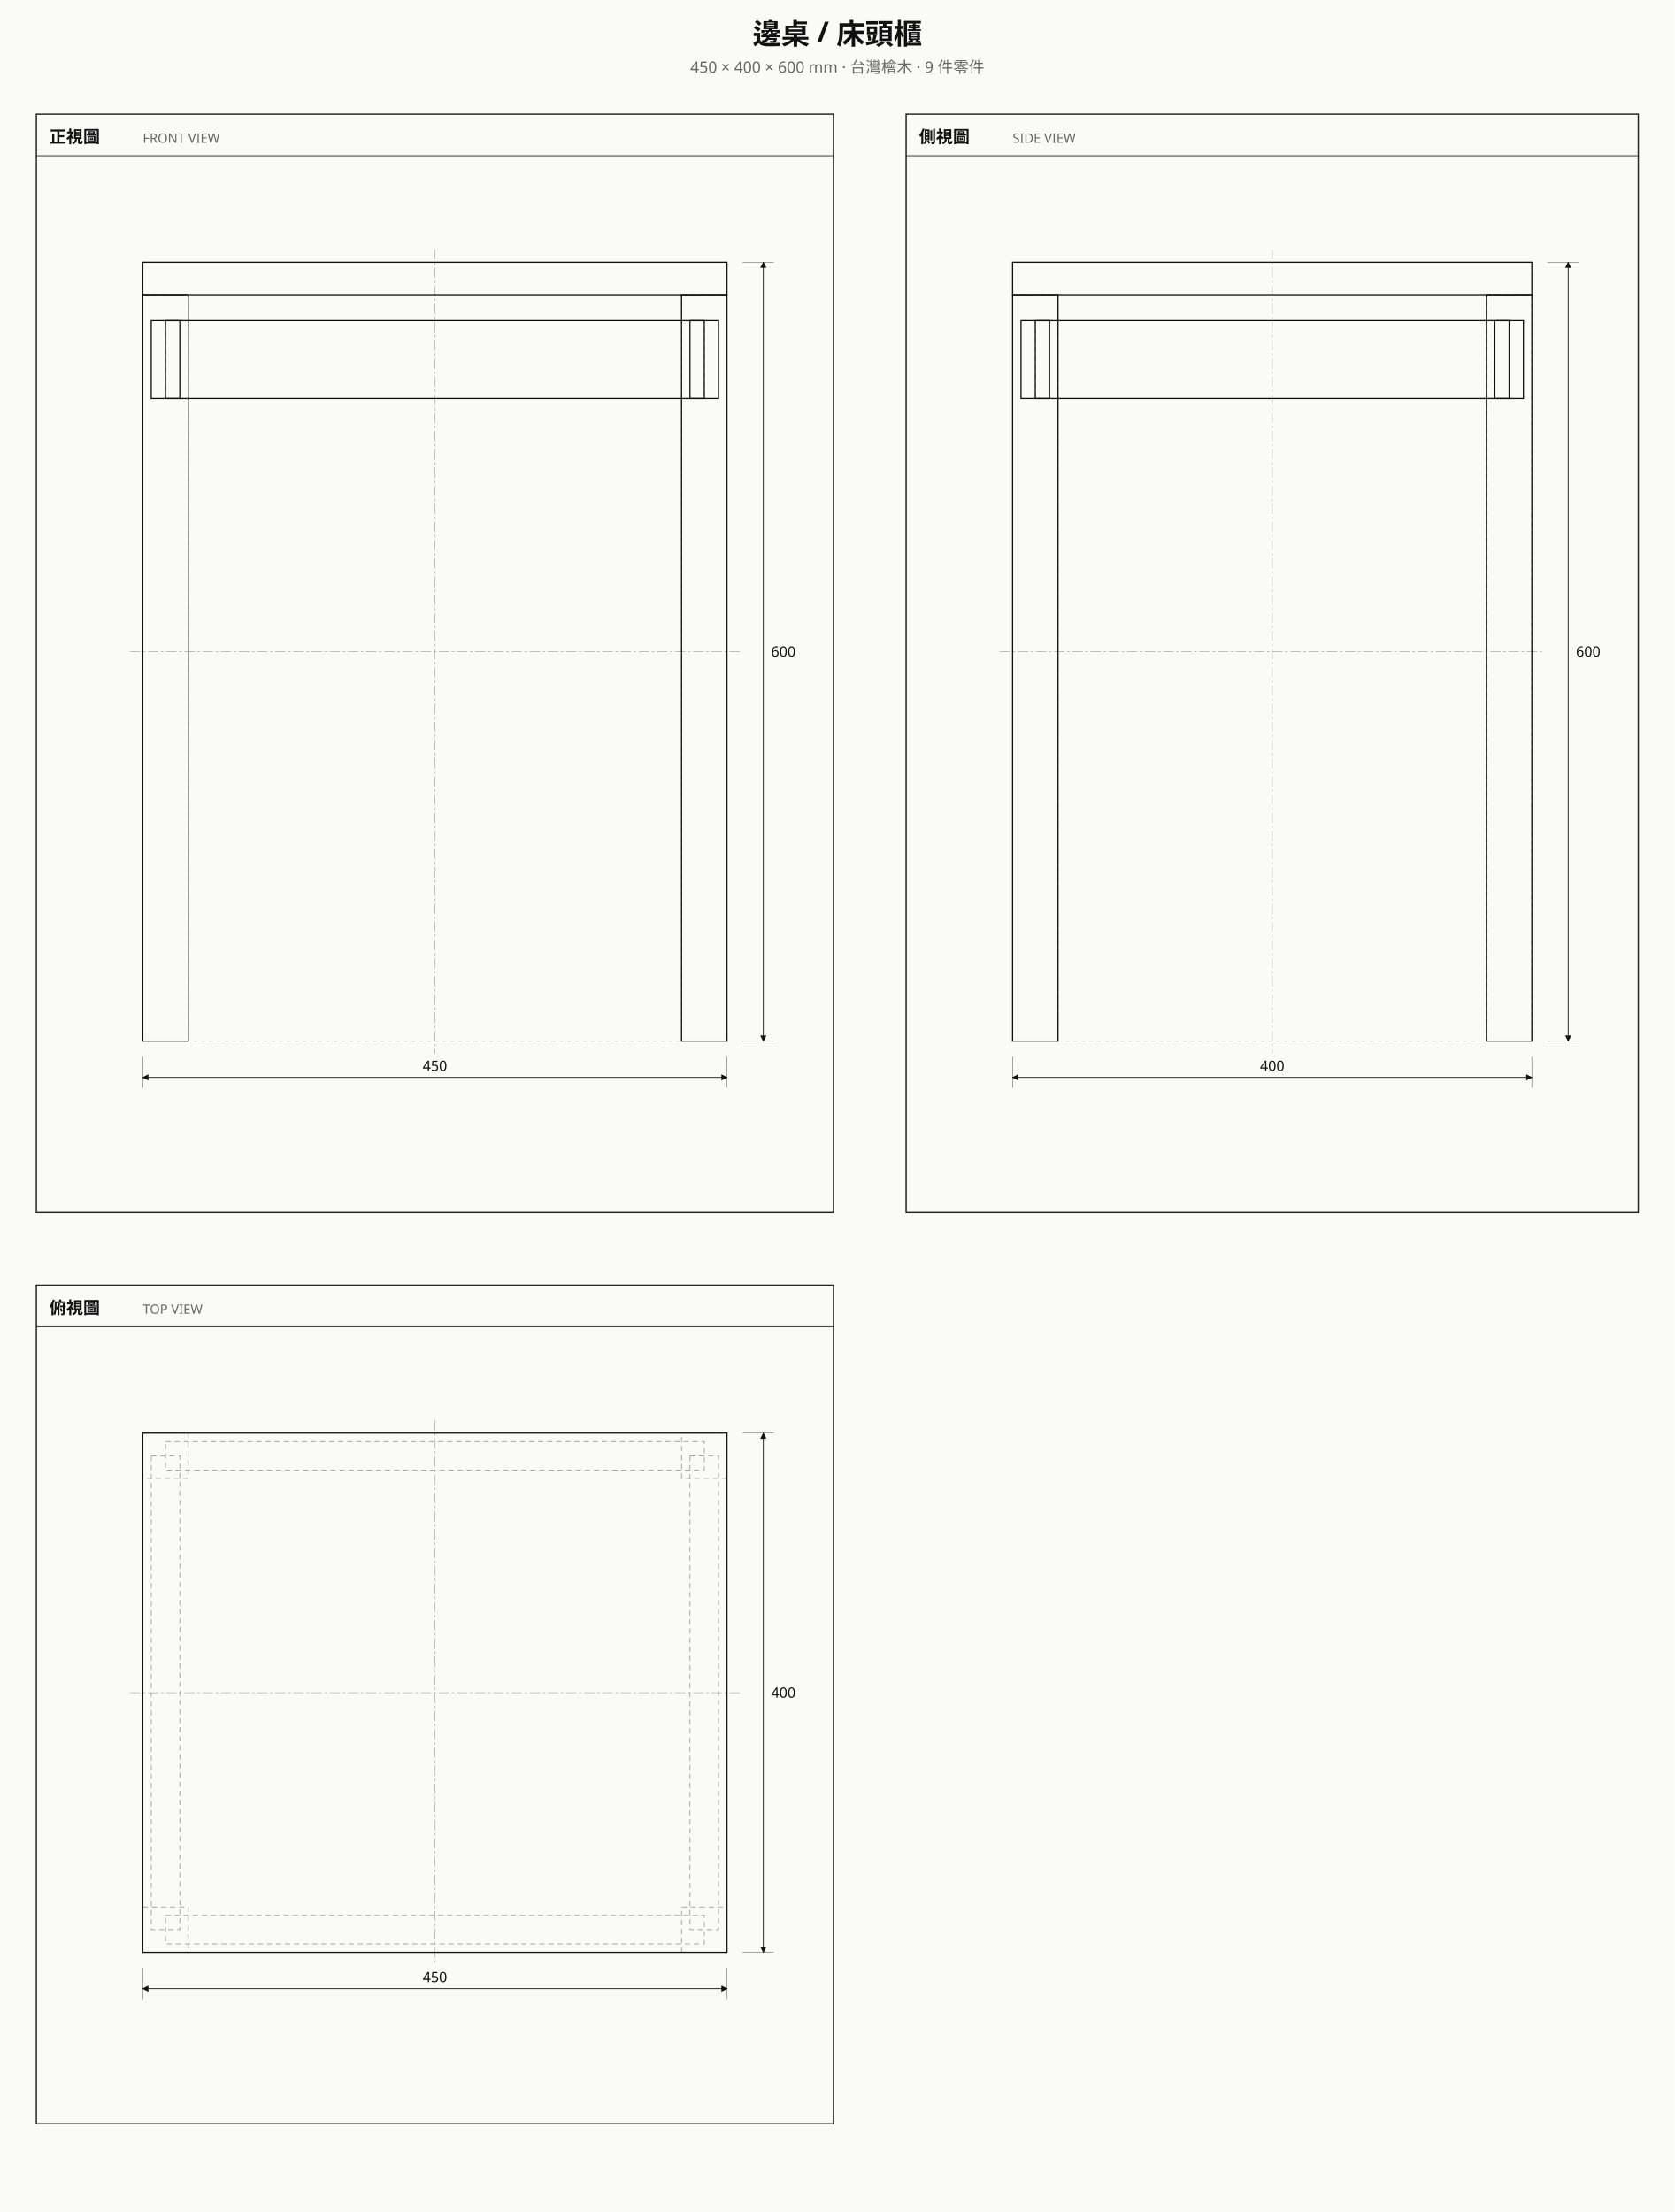
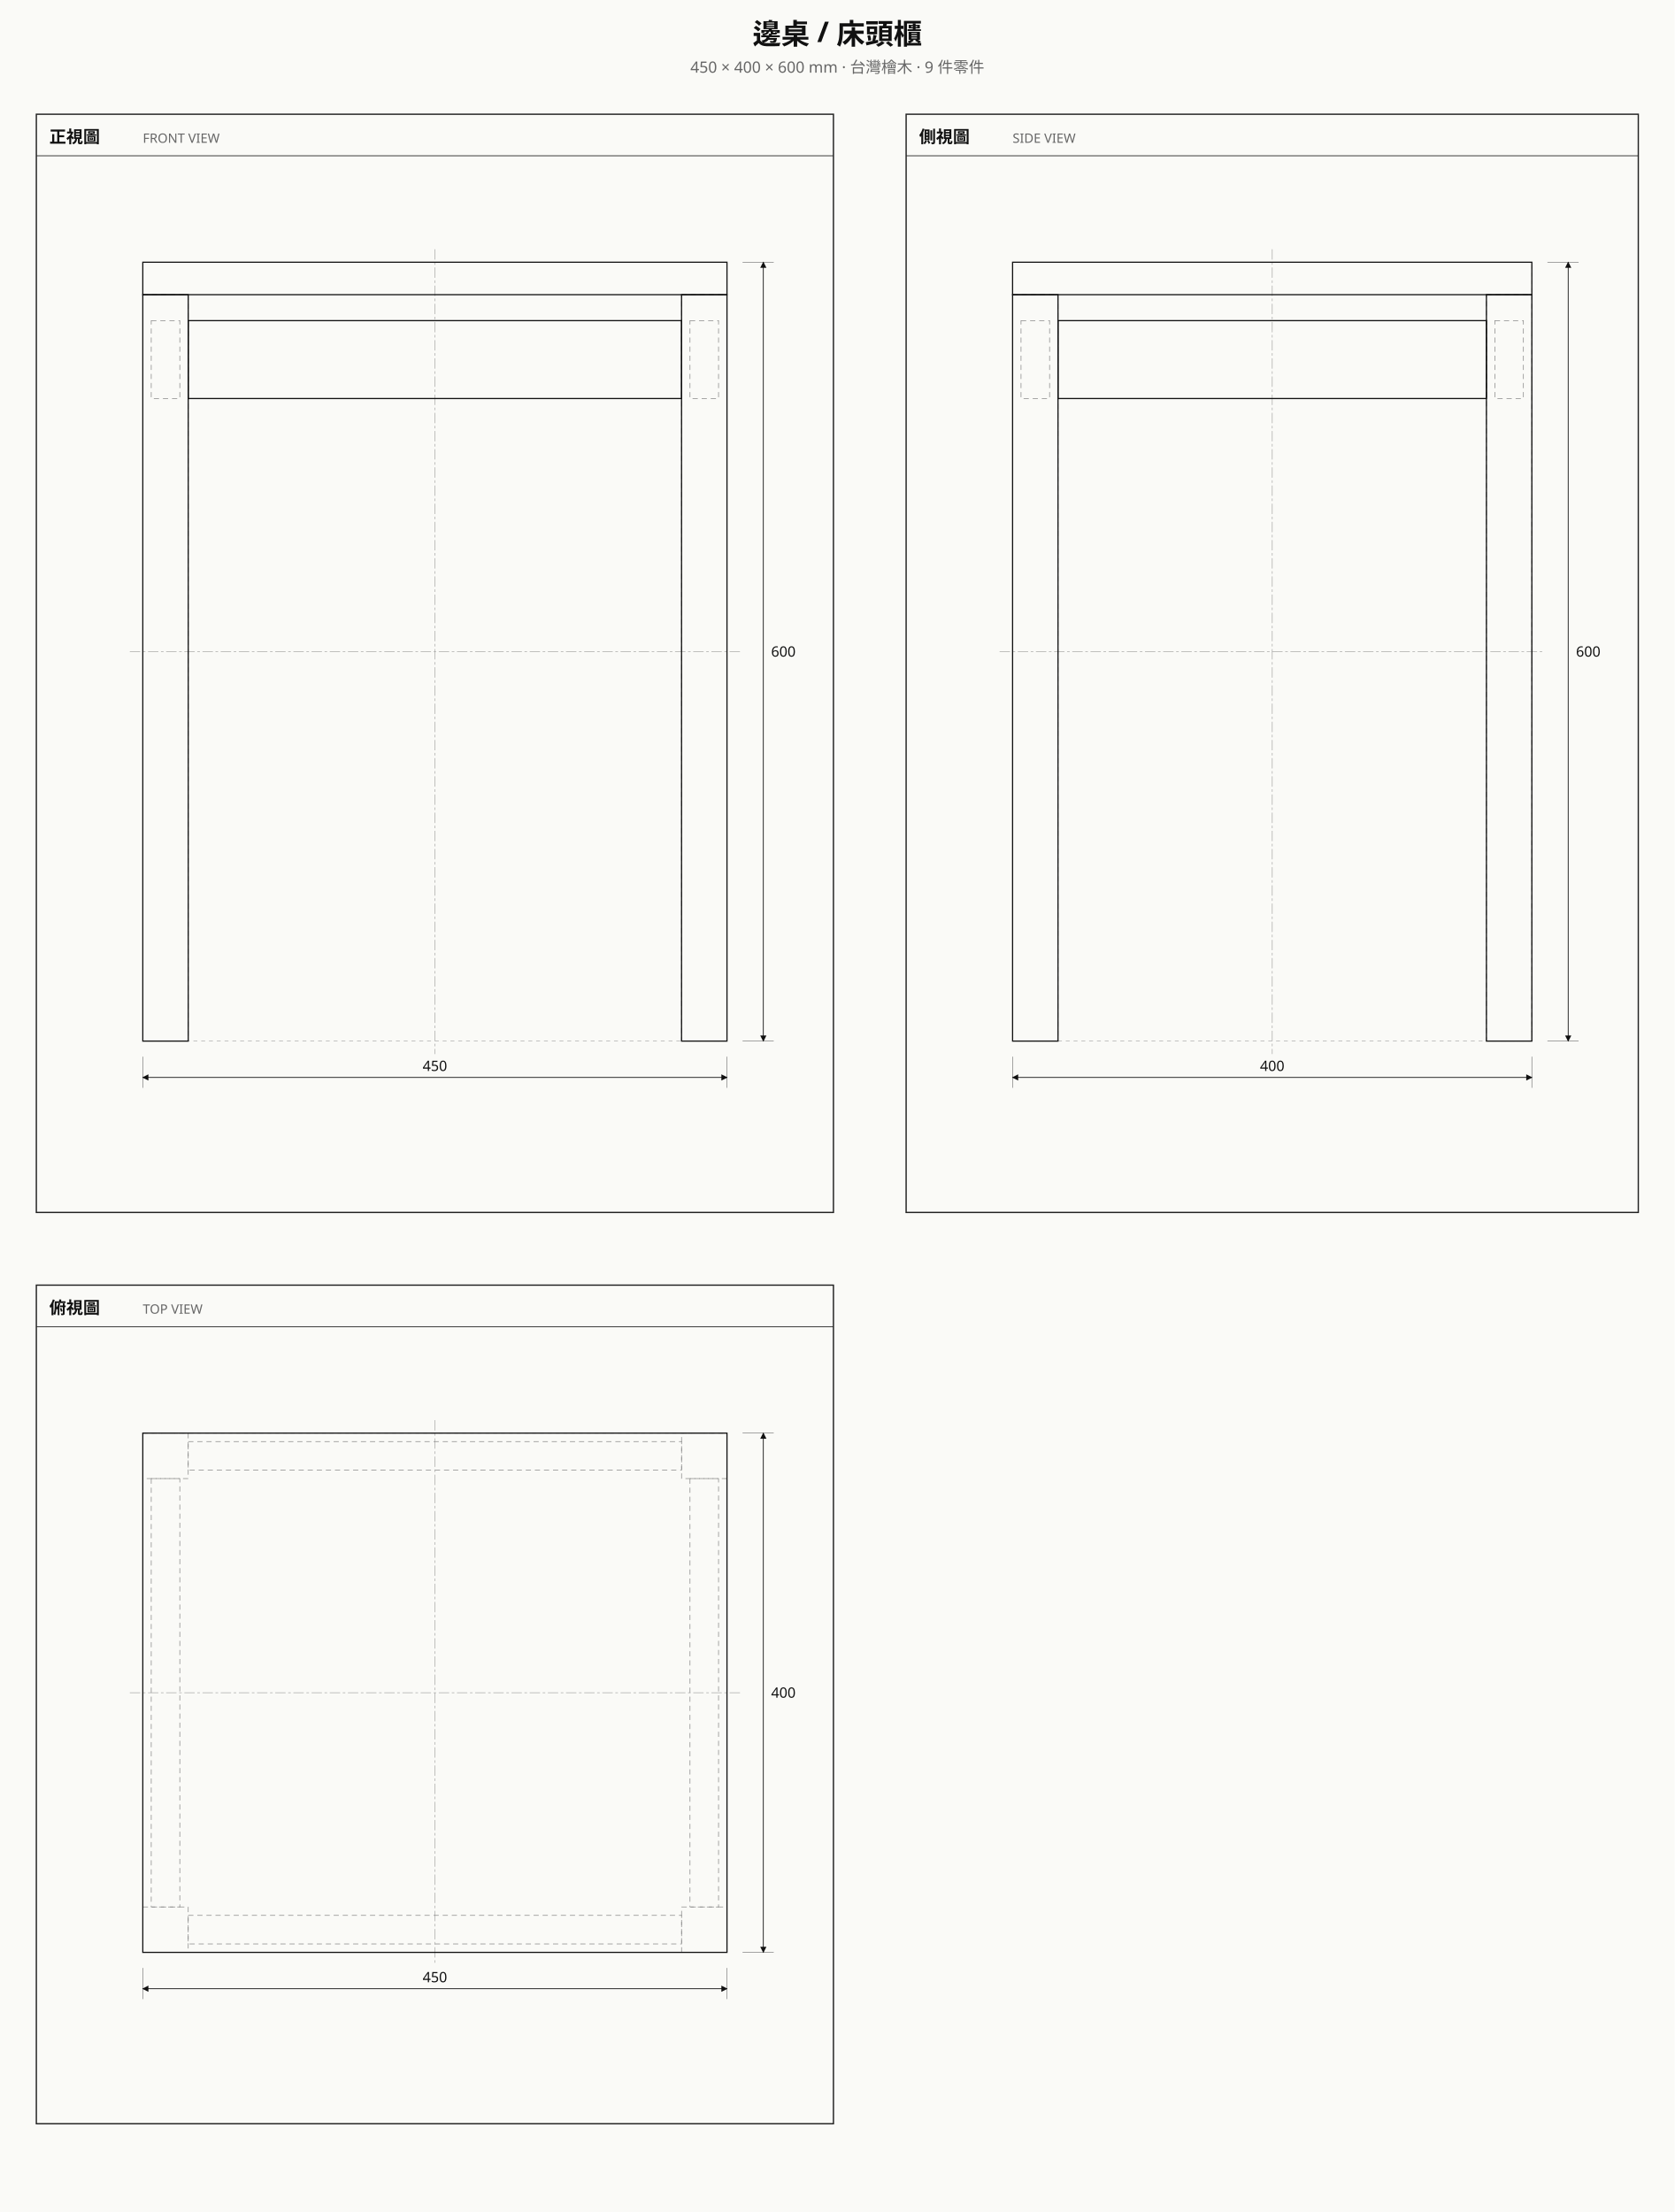
<svg xmlns="http://www.w3.org/2000/svg" viewBox="-20 -10 1290 1704" width="1290">
  <defs>
    <marker id="arr-front" viewBox="0 0 10 10" refX="9" refY="5" markerWidth="8" markerHeight="8" orient="auto-start-reverse">
      <path d="M 0 0 L 10 5 L 0 10 z" fill="#111" />
    </marker>
    <marker id="arr-side" viewBox="0 0 10 10" refX="9" refY="5" markerWidth="8" markerHeight="8" orient="auto-start-reverse">
      <path d="M 0 0 L 10 5 L 0 10 z" fill="#111" />
    </marker>
    <marker id="arr-top" viewBox="0 0 10 10" refX="9" refY="5" markerWidth="8" markerHeight="8" orient="auto-start-reverse">
      <path d="M 0 0 L 10 5 L 0 10 z" fill="#111" />
    </marker>
  </defs>
  <rect x="-20" y="-10" width="1290" height="1704" fill="#fafaf7" />
  <text x="625" y="24" text-anchor="middle" font-size="22" font-weight="700" fill="#111" font-family="sans-serif">邊桌 / 床頭櫃</text>
  <text x="625" y="46" text-anchor="middle" font-size="12" fill="#666" font-family="sans-serif">450 × 400 × 600 mm · 台灣檜木 · 9 件零件</text>
  <g transform="translate(0, 70)">
    <g transform="translate(315.0, 722.0)">
      <rect x="-307.0" y="-714.0" width="614.0" height="846.0" fill="none" stroke="#222" stroke-width="1" />
      <line x1="-307.0" y1="-682.0" x2="307.0" y2="-682.0" stroke="#222" stroke-width="0.6" />
      <text x="-297.0" y="-692.0" font-size="13" font-weight="700" fill="#111" font-family="sans-serif">正視圖</text>
      <text x="-225.0" y="-692.0" font-size="10" fill="#666" font-family="sans-serif">FRONT VIEW</text>
      <g stroke="#888" stroke-width="0.5" stroke-dasharray="8 2 2 2" opacity="0.7">
        <line x1="0" y1="-610.0" x2="0" y2="10.0" />
        <line x1="-235.0" y1="-300.0" x2="235.0" y2="-300.0" />
      </g>
      <rect x="-225.0" y="-600.0" width="450.0" height="600.0" fill="none" stroke="#999" stroke-dasharray="3 3" stroke-width="0.5" opacity="0.8" />
-       <rect x="-207.5" y="-555.0" width="415.0" height="60.0" fill="none" stroke="#888" stroke-width="0.5" stroke-dasharray="4 3" />
+       <rect x="-190.0" y="-555.0" width="380.0" height="60.0" fill="none" stroke="#888" stroke-width="0.5" stroke-dasharray="4 3" />
      <rect x="-225.0" y="-575.0" width="35.0" height="575.0" fill="none" stroke="#888" stroke-width="0.5" stroke-dasharray="4 3" />
      <rect x="190.0" y="-575.0" width="35.0" height="575.0" fill="none" stroke="#888" stroke-width="0.5" stroke-dasharray="4 3" />
-       <rect x="-218.5" y="-555.0" width="22.0" height="60.0" fill="none" stroke="#111" stroke-width="0.9" />
-       <rect x="196.5" y="-555.0" width="22.0" height="60.0" fill="none" stroke="#111" stroke-width="0.9" />
-       <rect x="-207.5" y="-555.0" width="415.0" height="60.0" fill="none" stroke="#111" stroke-width="0.9" />
+       <rect x="-218.5" y="-555.0" width="22.0" height="60.0" fill="none" stroke="#888" stroke-width="0.5" stroke-dasharray="4 3" />
+       <rect x="196.5" y="-555.0" width="22.0" height="60.0" fill="none" stroke="#888" stroke-width="0.5" stroke-dasharray="4 3" />
+       <rect x="-190.0" y="-555.0" width="380.0" height="60.0" fill="none" stroke="#111" stroke-width="0.9" />
      <rect x="-225.0" y="-600.0" width="450.0" height="25.0" fill="none" stroke="#111" stroke-width="0.9" />
      <rect x="-225.0" y="-575.0" width="35.0" height="575.0" fill="none" stroke="#111" stroke-width="0.9" />
      <rect x="190.0" y="-575.0" width="35.0" height="575.0" fill="none" stroke="#111" stroke-width="0.9" />
      <g stroke="#111" fill="#111" stroke-width="0.6" font-family="sans-serif">
        <line x1="-225.0" y1="12.0" x2="-225.0" y2="36.0" stroke-width="0.4" stroke="#666" />
        <line x1="225.0" y1="12.0" x2="225.0" y2="36.0" stroke-width="0.4" stroke="#666" />
        <line x1="-225.0" y1="28.0" x2="225.0" y2="28.0" marker-start="url(#arr-front)" marker-end="url(#arr-front)" />
        <text x="0" y="23.0" text-anchor="middle" font-size="11" stroke="none">450</text>
      </g>
      <g stroke="#111" fill="#111" stroke-width="0.6" font-family="sans-serif">
        <line x1="237.0" y1="-600.0" x2="261.0" y2="-600.0" stroke-width="0.4" stroke="#666" />
        <line x1="237.0" y1="0.0" x2="261.0" y2="0.0" stroke-width="0.4" stroke="#666" />
        <line x1="253.0" y1="-600.0" x2="253.0" y2="0.0" marker-start="url(#arr-front)" marker-end="url(#arr-front)" />
        <text x="259.0" y="-300.0" text-anchor="start" dominant-baseline="middle" font-size="11" stroke="none">600</text>
      </g>
    </g>
    <g transform="translate(670, 0)">
      <g transform="translate(290.0, 722.0)">
        <rect x="-282.0" y="-714.0" width="564.0" height="846.0" fill="none" stroke="#222" stroke-width="1" />
        <line x1="-282.0" y1="-682.0" x2="282.0" y2="-682.0" stroke="#222" stroke-width="0.6" />
        <text x="-272.0" y="-692.0" font-size="13" font-weight="700" fill="#111" font-family="sans-serif">側視圖</text>
        <text x="-200.0" y="-692.0" font-size="10" fill="#666" font-family="sans-serif">SIDE VIEW</text>
        <g stroke="#888" stroke-width="0.5" stroke-dasharray="8 2 2 2" opacity="0.7">
          <line x1="0" y1="-610.0" x2="0" y2="10.0" />
          <line x1="-210.0" y1="-300.0" x2="210.0" y2="-300.0" />
        </g>
        <rect x="-200.0" y="-600.0" width="400.0" height="600.0" fill="none" stroke="#999" stroke-dasharray="3 3" stroke-width="0.5" opacity="0.8" />
-         <rect x="-182.5" y="-555.0" width="365.0" height="60.0" fill="none" stroke="#888" stroke-width="0.5" stroke-dasharray="4 3" />
+         <rect x="-165.0" y="-555.0" width="330.0" height="60.0" fill="none" stroke="#888" stroke-width="0.5" stroke-dasharray="4 3" />
        <rect x="-200.0" y="-575.0" width="35.0" height="575.0" fill="none" stroke="#888" stroke-width="0.5" stroke-dasharray="4 3" />
        <rect x="165.0" y="-575.0" width="35.0" height="575.0" fill="none" stroke="#888" stroke-width="0.5" stroke-dasharray="4 3" />
-         <rect x="-193.5" y="-555.0" width="22.0" height="60.0" fill="none" stroke="#111" stroke-width="0.9" />
-         <rect x="171.5" y="-555.0" width="22.0" height="60.0" fill="none" stroke="#111" stroke-width="0.9" />
-         <rect x="-182.5" y="-555.0" width="365.0" height="60.0" fill="none" stroke="#111" stroke-width="0.9" />
+         <rect x="-193.5" y="-555.0" width="22.0" height="60.0" fill="none" stroke="#888" stroke-width="0.5" stroke-dasharray="4 3" />
+         <rect x="171.5" y="-555.0" width="22.0" height="60.0" fill="none" stroke="#888" stroke-width="0.5" stroke-dasharray="4 3" />
+         <rect x="-165.0" y="-555.0" width="330.0" height="60.0" fill="none" stroke="#111" stroke-width="0.9" />
        <rect x="-200.0" y="-600.0" width="400.0" height="25.0" fill="none" stroke="#111" stroke-width="0.9" />
        <rect x="-200.0" y="-575.0" width="35.0" height="575.0" fill="none" stroke="#111" stroke-width="0.9" />
        <rect x="165.0" y="-575.0" width="35.0" height="575.0" fill="none" stroke="#111" stroke-width="0.9" />
        <g stroke="#111" fill="#111" stroke-width="0.6" font-family="sans-serif">
          <line x1="-200.0" y1="12.0" x2="-200.0" y2="36.0" stroke-width="0.4" stroke="#666" />
          <line x1="200.0" y1="12.0" x2="200.0" y2="36.0" stroke-width="0.4" stroke="#666" />
          <line x1="-200.0" y1="28.0" x2="200.0" y2="28.0" marker-start="url(#arr-side)" marker-end="url(#arr-side)" />
          <text x="0" y="23.0" text-anchor="middle" font-size="11" stroke="none">400</text>
        </g>
        <g stroke="#111" fill="#111" stroke-width="0.6" font-family="sans-serif">
          <line x1="212.0" y1="-600.0" x2="236.0" y2="-600.0" stroke-width="0.4" stroke="#666" />
          <line x1="212.0" y1="0.0" x2="236.0" y2="0.0" stroke-width="0.4" stroke="#666" />
          <line x1="228.0" y1="-600.0" x2="228.0" y2="0.0" marker-start="url(#arr-side)" marker-end="url(#arr-side)" />
          <text x="234.0" y="-300.0" text-anchor="start" dominant-baseline="middle" font-size="11" stroke="none">600</text>
        </g>
      </g>
    </g>
    <g transform="translate(0, 902)">
      <g transform="translate(315.0, 322.0)">
        <rect x="-307.0" y="-314.0" width="614.0" height="646.0" fill="none" stroke="#222" stroke-width="1" />
        <line x1="-307.0" y1="-282.0" x2="307.0" y2="-282.0" stroke="#222" stroke-width="0.6" />
        <text x="-297.0" y="-292.0" font-size="13" font-weight="700" fill="#111" font-family="sans-serif">俯視圖</text>
        <text x="-225.0" y="-292.0" font-size="10" fill="#666" font-family="sans-serif">TOP VIEW</text>
        <g stroke="#888" stroke-width="0.5" stroke-dasharray="8 2 2 2" opacity="0.7">
          <line x1="0" y1="-210.0" x2="0" y2="210.0" />
          <line x1="-235.0" y1="0.0" x2="235.0" y2="0.0" />
        </g>
        <rect x="-225.0" y="-200.0" width="450.0" height="400.0" fill="none" stroke="#999" stroke-dasharray="3 3" stroke-width="0.5" opacity="0.8" />
-         <rect x="-207.5" y="-193.5" width="415.0" height="22.0" fill="none" stroke="#888" stroke-width="0.5" stroke-dasharray="4 3" />
-         <rect x="-207.5" y="171.5" width="415.0" height="22.0" fill="none" stroke="#888" stroke-width="0.5" stroke-dasharray="4 3" />
-         <rect x="-218.5" y="-182.5" width="22.0" height="365.0" fill="none" stroke="#888" stroke-width="0.5" stroke-dasharray="4 3" />
-         <rect x="196.5" y="-182.5" width="22.0" height="365.0" fill="none" stroke="#888" stroke-width="0.5" stroke-dasharray="4 3" />
+         <rect x="-190.0" y="-193.5" width="380.0" height="22.0" fill="none" stroke="#888" stroke-width="0.5" stroke-dasharray="4 3" />
+         <rect x="-190.0" y="171.5" width="380.0" height="22.0" fill="none" stroke="#888" stroke-width="0.5" stroke-dasharray="4 3" />
+         <rect x="-218.5" y="-165.0" width="22.0" height="330.0" fill="none" stroke="#888" stroke-width="0.5" stroke-dasharray="4 3" />
+         <rect x="196.5" y="-165.0" width="22.0" height="330.0" fill="none" stroke="#888" stroke-width="0.5" stroke-dasharray="4 3" />
        <rect x="-225.0" y="-200.0" width="35.0" height="35.0" fill="none" stroke="#888" stroke-width="0.5" stroke-dasharray="4 3" />
        <rect x="190.0" y="-200.0" width="35.0" height="35.0" fill="none" stroke="#888" stroke-width="0.5" stroke-dasharray="4 3" />
        <rect x="-225.0" y="165.0" width="35.0" height="35.0" fill="none" stroke="#888" stroke-width="0.5" stroke-dasharray="4 3" />
        <rect x="190.0" y="165.0" width="35.0" height="35.0" fill="none" stroke="#888" stroke-width="0.5" stroke-dasharray="4 3" />
        <rect x="-225.0" y="-200.0" width="450.0" height="400.0" fill="none" stroke="#111" stroke-width="0.9" />
        <g stroke="#111" fill="#111" stroke-width="0.6" font-family="sans-serif">
          <line x1="-225.0" y1="212.0" x2="-225.0" y2="236.0" stroke-width="0.4" stroke="#666" />
          <line x1="225.0" y1="212.0" x2="225.0" y2="236.0" stroke-width="0.4" stroke="#666" />
          <line x1="-225.0" y1="228.0" x2="225.0" y2="228.0" marker-start="url(#arr-top)" marker-end="url(#arr-top)" />
          <text x="0" y="223.0" text-anchor="middle" font-size="11" stroke="none">450</text>
        </g>
        <g stroke="#111" fill="#111" stroke-width="0.6" font-family="sans-serif">
          <line x1="237.0" y1="-200.0" x2="261.0" y2="-200.0" stroke-width="0.4" stroke="#666" />
          <line x1="237.0" y1="200.0" x2="261.0" y2="200.0" stroke-width="0.4" stroke="#666" />
          <line x1="253.0" y1="-200.0" x2="253.0" y2="200.0" marker-start="url(#arr-top)" marker-end="url(#arr-top)" />
          <text x="259.0" y="0.0" text-anchor="start" dominant-baseline="middle" font-size="11" stroke="none">400</text>
        </g>
      </g>
    </g>
  </g>
</svg>
